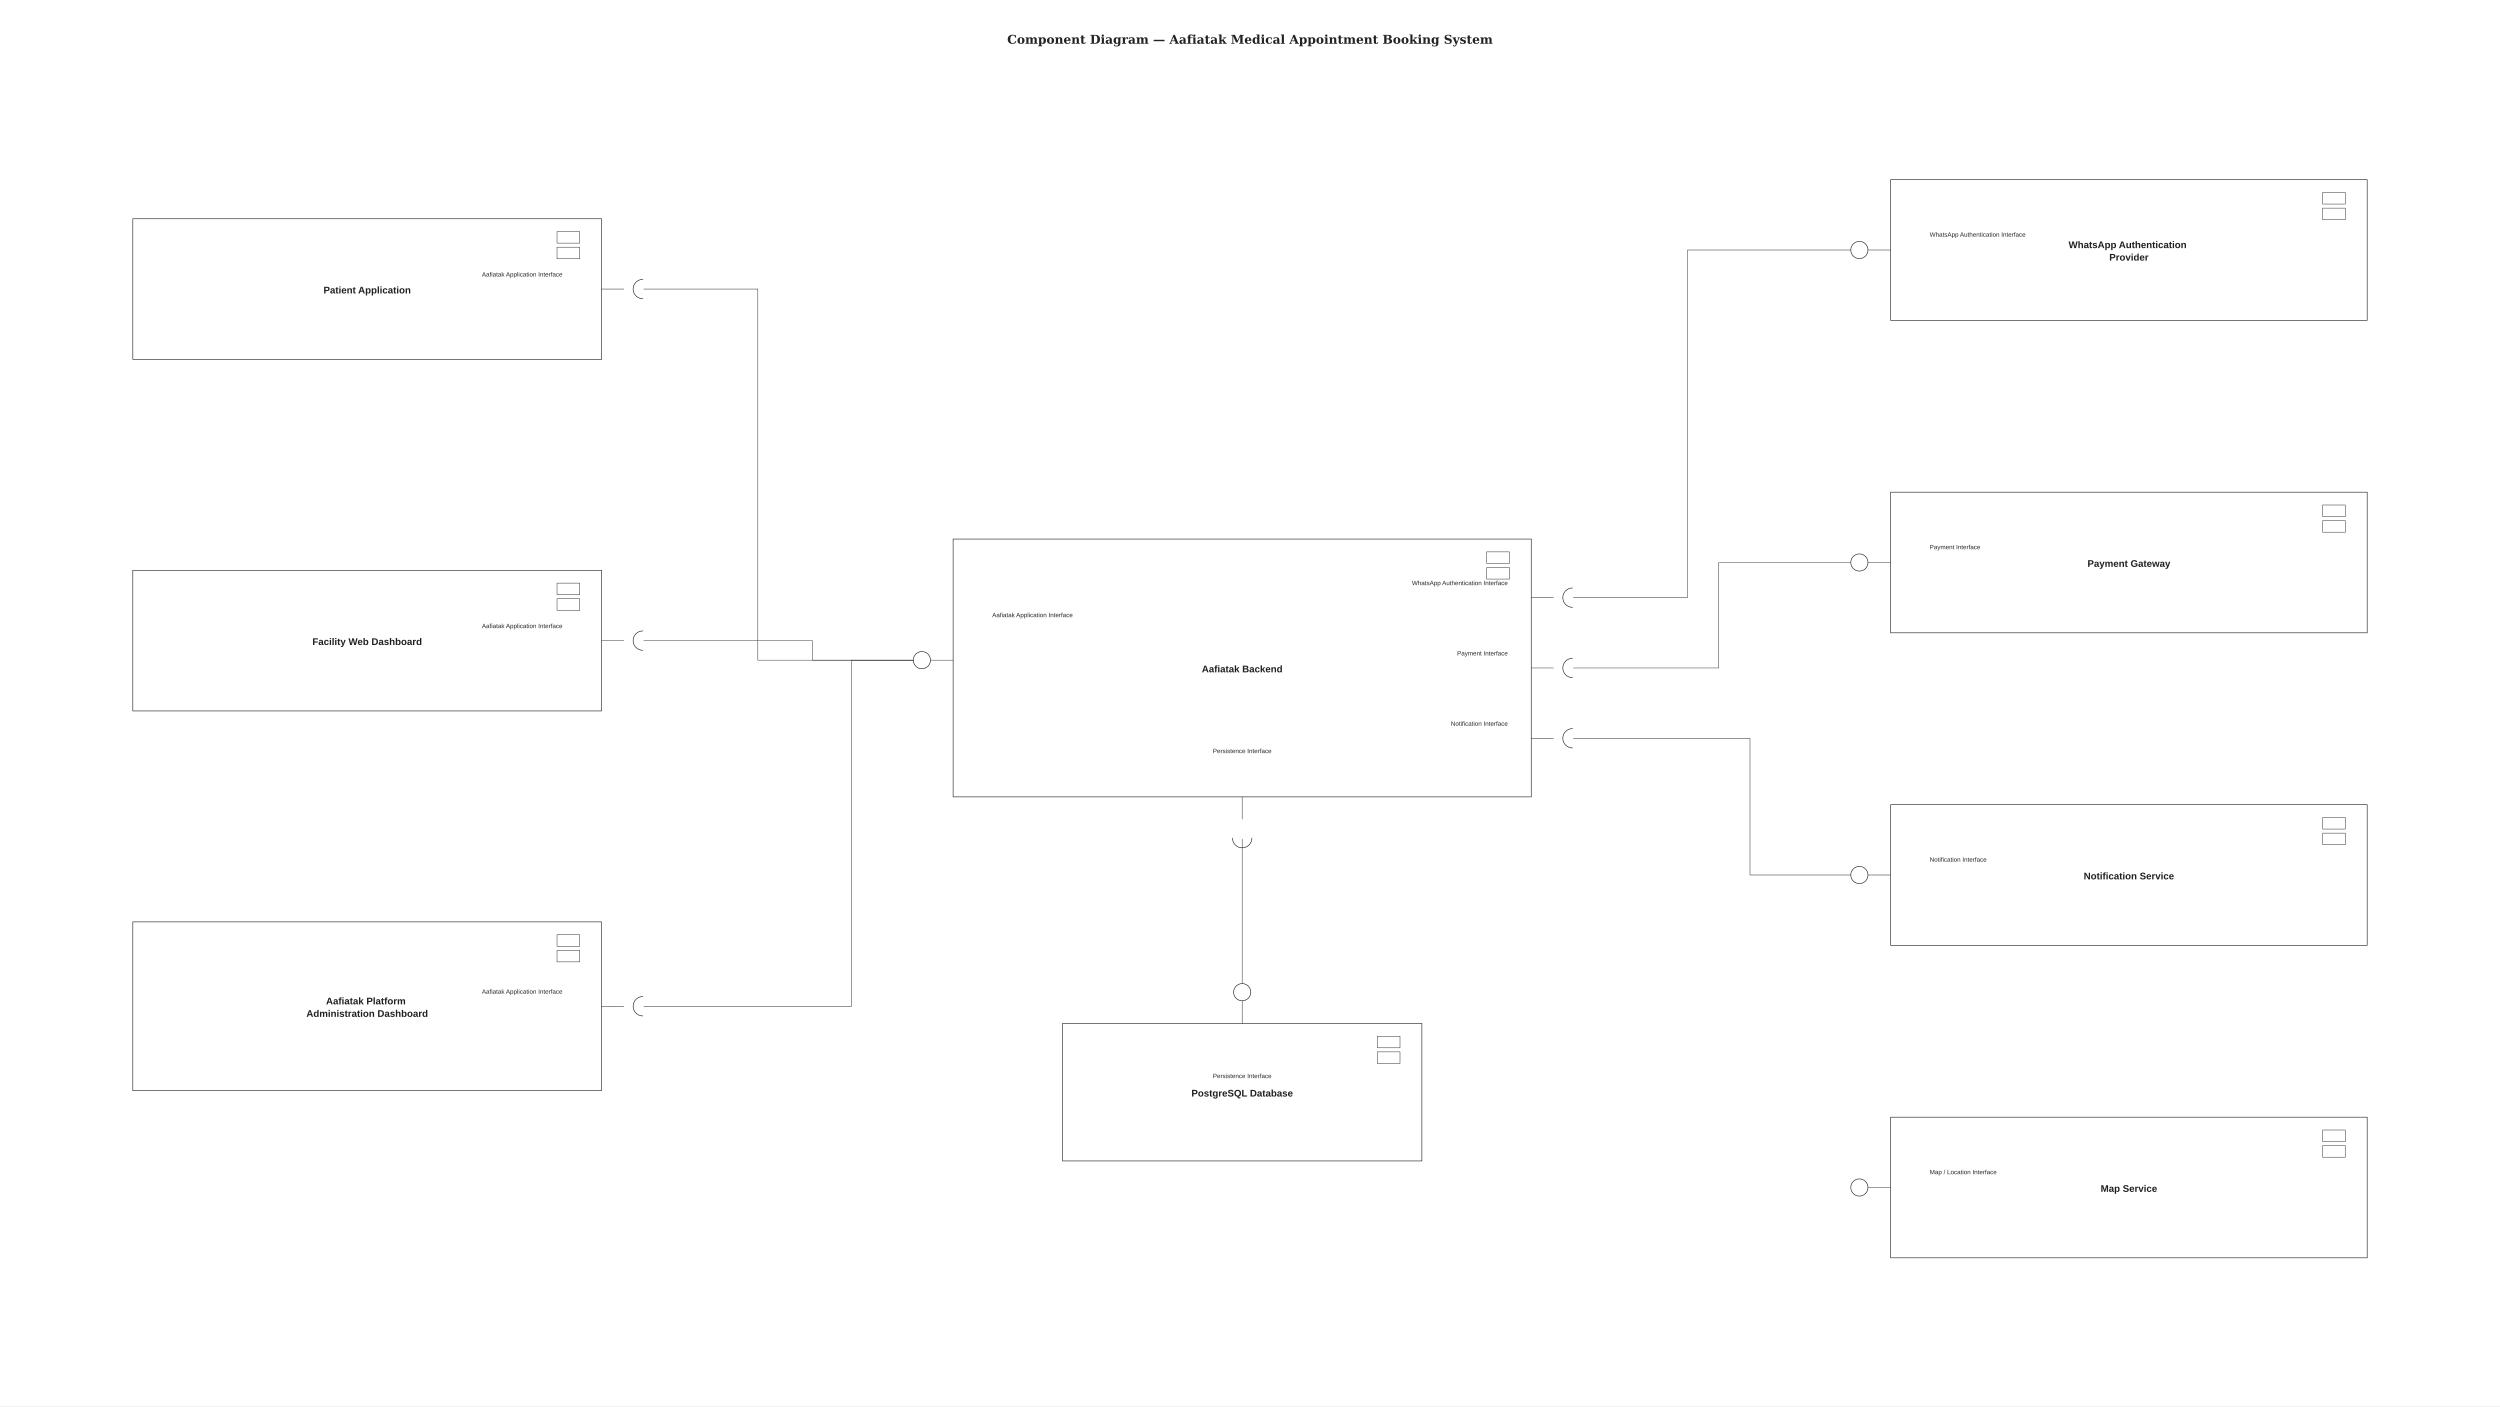
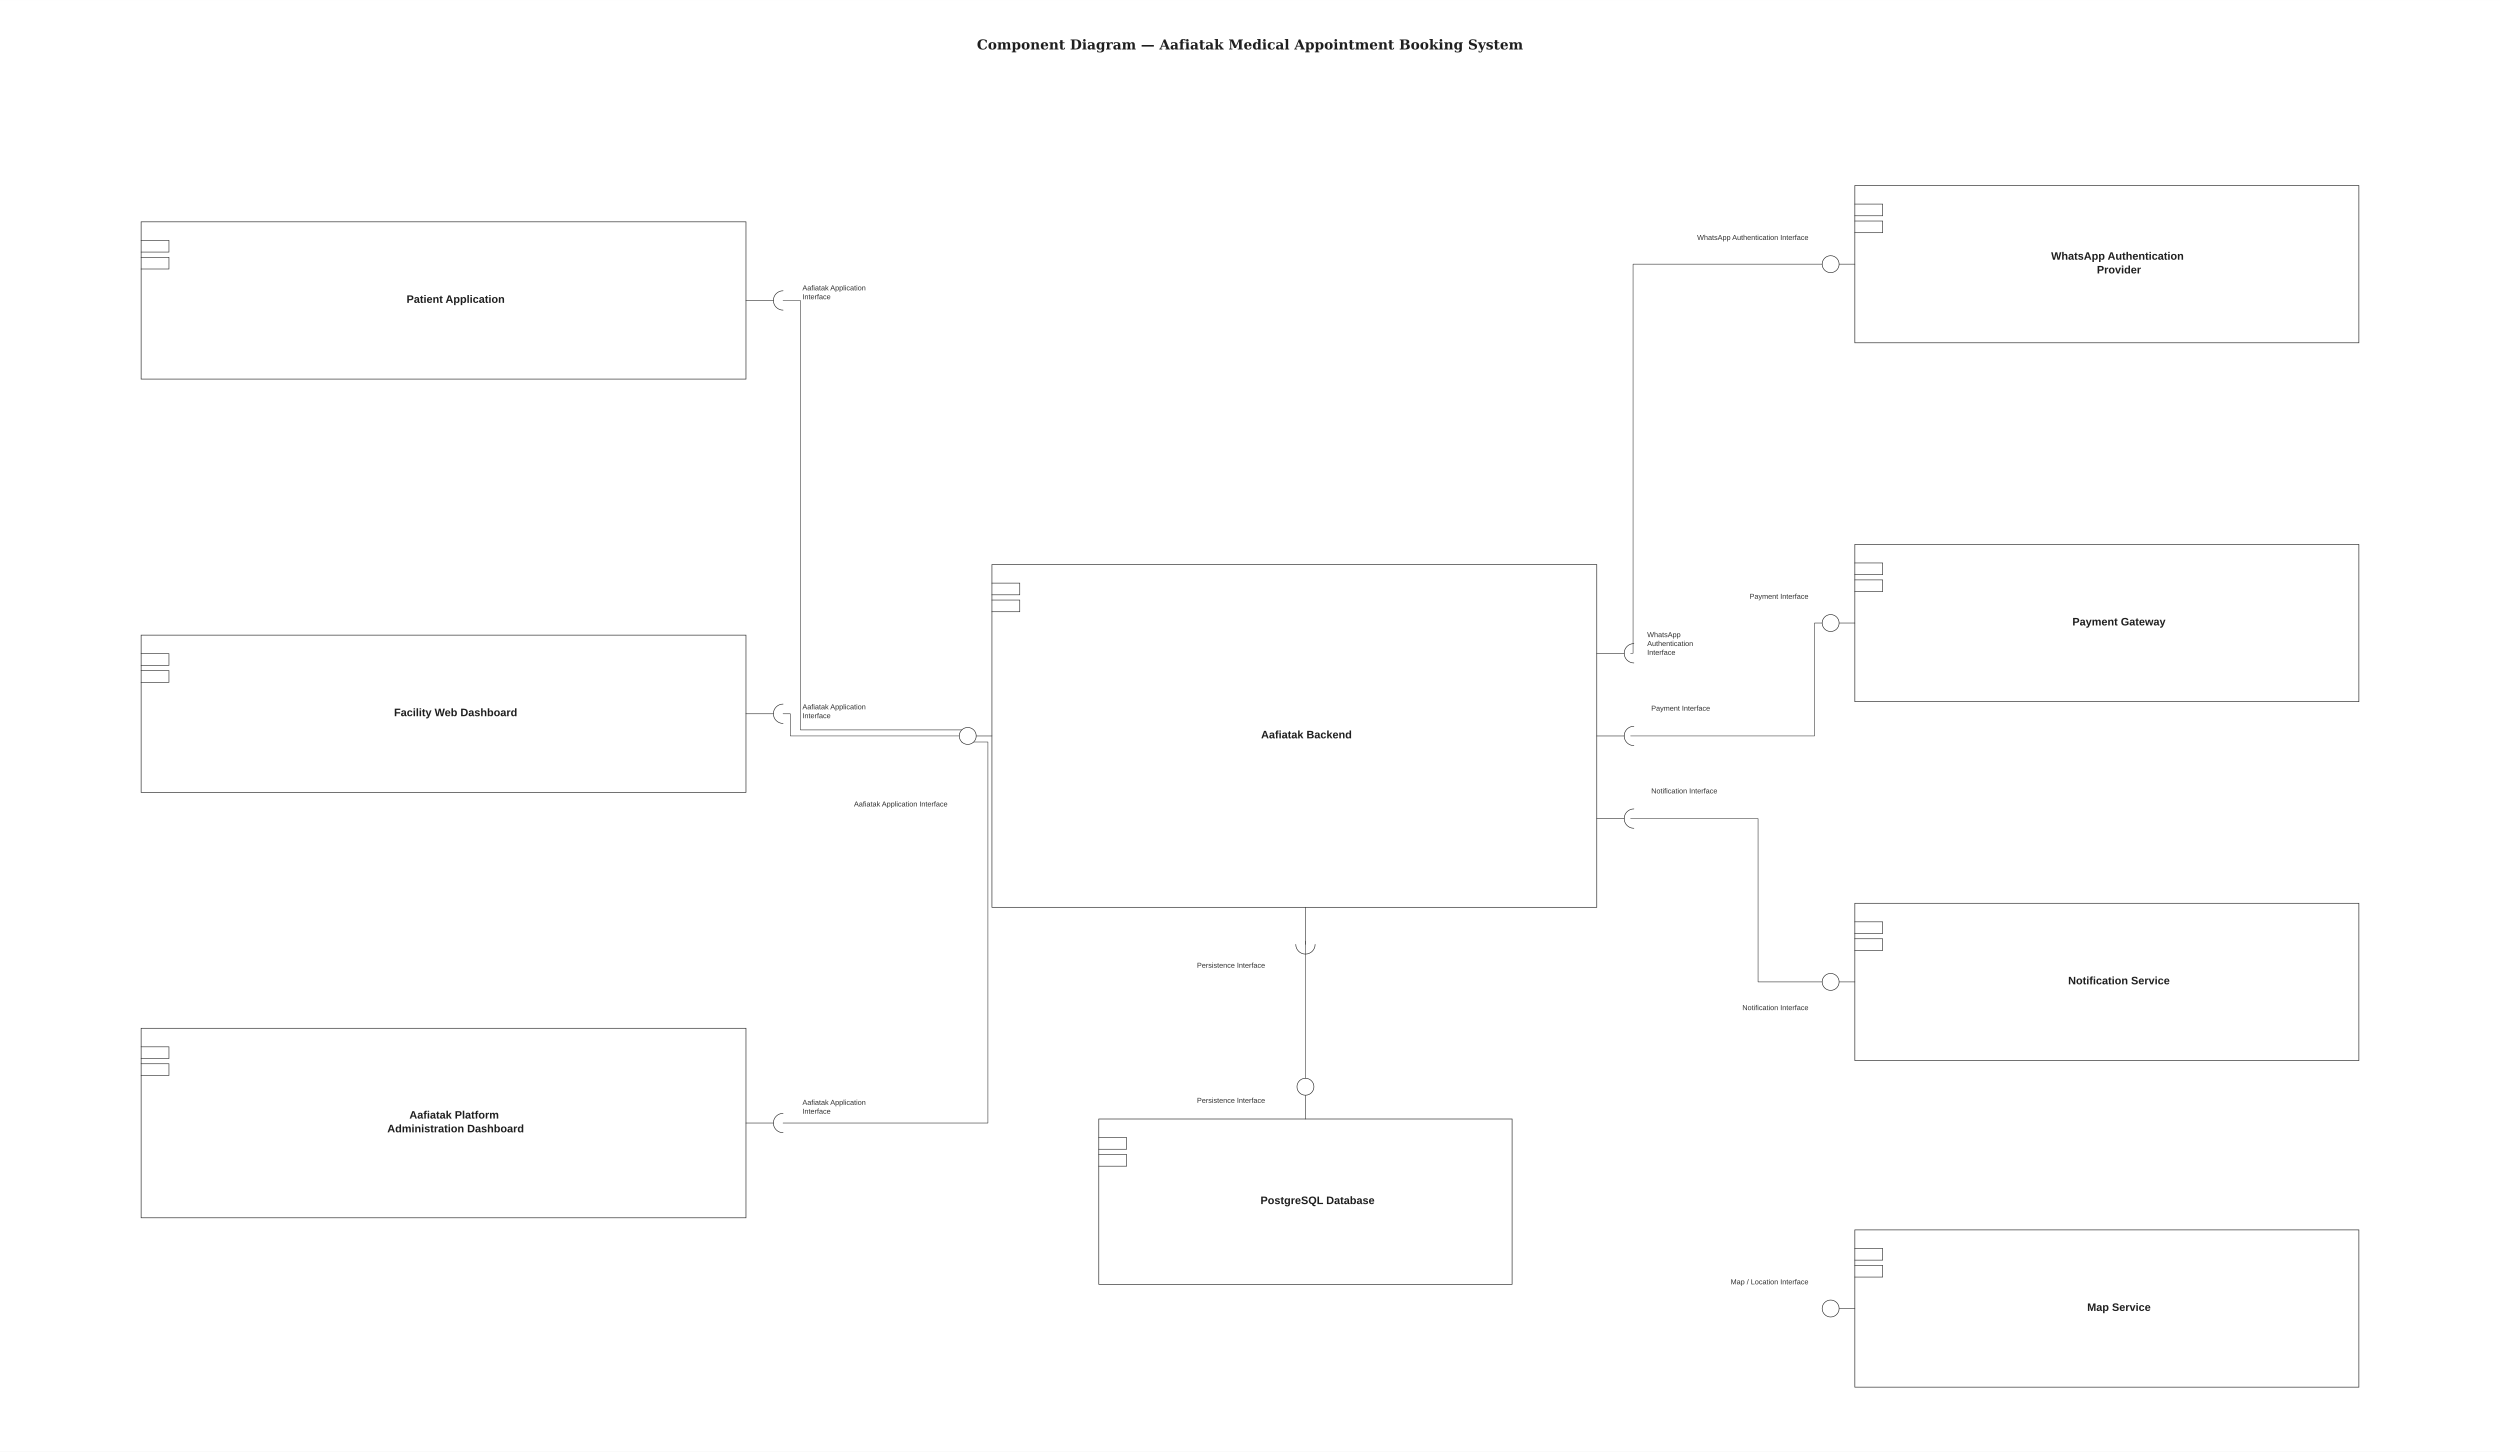
- <svg xmlns="http://www.w3.org/2000/svg" width="8192" height="4608" viewBox="0 0 16000 9000" role="img" aria-labelledby="diagram-title diagram-description" data-kind="component-diagram" data-diagram-id="CMP-01" data-page-bounds="0.00,0.00,16000.00,9000.00">
+ <svg xmlns="http://www.w3.org/2000/svg" width="8192" height="4757" viewBox="0 0 12400 7200" role="img" aria-labelledby="diagram-title diagram-description" data-kind="component-diagram" data-diagram-id="CMP-01" data-page-bounds="0.00,0.00,12400.00,7200.00">
  <defs>
    <style>
      .page { fill:#FFFFFF; }
-       .page-heading { font-family:"DejaVu Serif","Times New Roman",serif; font-size:78px; font-weight:700; fill:#222222; }
-       .component-box { fill:#FFFFFF; stroke:#242424; stroke-width:4; }
-       .component-glyph { fill:#FFFFFF; stroke:#242424; stroke-width:3; }
-       .component-name { font-family:Arial,sans-serif; font-size:62px; font-weight:600; fill:#202020; }
-       .interface-stem { fill:none; stroke:#303030; stroke-width:3.2; stroke-linecap:round; }
-       .provided-interface { fill:#FFFFFF; stroke:#202020; stroke-width:4; }
-       .required-interface { fill:none; stroke:#202020; stroke-width:4; stroke-linecap:round; }
-       .assembly-connector { fill:none; stroke:#353535; stroke-width:3.2; stroke-linecap:round; stroke-linejoin:round; }
-       .interface-label { font-family:Arial,sans-serif; font-size:40px; font-weight:500; fill:#282828; }
+       .page-heading { font-family:"DejaVu Serif","Times New Roman",serif; font-size:68.0px; font-weight:700; fill:#1F1F1F; }
+       .component-box { fill:#FFFFFF; stroke:#262626; stroke-width:3.2; }
+       .component-module-tab { fill:none; stroke:#262626; stroke-width:3.0; stroke-linecap:square; stroke-linejoin:miter; }
+       .component-name { font-family:Arial,Helvetica,sans-serif; font-size:54.0px; font-weight:700; fill:#1F1F1F; }
+       .interface-stem { fill:none; stroke:#303030; stroke-width:3.0; stroke-linecap:round; }
+       .provided-interface { fill:#FFFFFF; stroke:#202020; stroke-width:3.0; }
+       .required-interface { fill:none; stroke:#202020; stroke-width:3.0; stroke-linecap:round; }
+       .assembly-connector { fill:none; stroke:#353535; stroke-width:2.8; stroke-linecap:round; stroke-linejoin:round; }
+       .interface-label { font-family:Arial,Helvetica,sans-serif; font-size:36.0px; font-weight:500; fill:#303030; }
    </style>
  </defs>
-   <rect x="0" y="0" width="16000" height="9000" class="page" />
-   <text x="8000.00" y="280.00" class="page-heading" text-anchor="middle">
-     <tspan x="8000.00">Component Diagram — Aafiatak Medical Appointment Booking System</tspan>
+   <rect x="0" y="0" width="12400" height="7200" class="page" />
+   <text x="6200.00" y="245.00" class="page-heading" text-anchor="middle">
+     <tspan x="6200.00">Component Diagram — Aafiatak Medical Appointment Booking System</tspan>
  </text>
  <g aria-label="Assembly connectors">
-     <g id="relation.cmp01.assembly.patient-application" data-kind="assembly-connector" data-semantic-id="relation.cmp01.assembly.patient-application" data-required-interface="component.cmp01.ri.patient-application-interface" data-provided-interface="component.cmp01.pi.aafiatak-application-interface" data-points="4120.00,1850.00 4850.00,1850.00 4850.00,4225.00 5845.00,4225.00" aria-label="Assembly connector">
-       <polyline points="4120.00,1850.00 4850.00,1850.00 4850.00,4225.00 5845.00,4225.00" class="assembly-connector" />
-     </g>
-     <g id="relation.cmp01.assembly.facility-web-dashboard" data-kind="assembly-connector" data-semantic-id="relation.cmp01.assembly.facility-web-dashboard" data-required-interface="component.cmp01.ri.facility-web-dashboard-interface" data-provided-interface="component.cmp01.pi.aafiatak-application-interface" data-points="4120.00,4100.00 5200.00,4100.00 5200.00,4225.00 5845.00,4225.00" aria-label="Assembly connector">
-       <polyline points="4120.00,4100.00 5200.00,4100.00 5200.00,4225.00 5845.00,4225.00" class="assembly-connector" />
-     </g>
-     <g id="relation.cmp01.assembly.platform-administration-dashboard" data-kind="assembly-connector" data-semantic-id="relation.cmp01.assembly.platform-administration-dashboard" data-required-interface="component.cmp01.ri.platform-administration-dashboard-interface" data-provided-interface="component.cmp01.pi.aafiatak-application-interface" data-points="4120.00,6440.00 5450.00,6440.00 5450.00,4225.00 5845.00,4225.00" aria-label="Assembly connector">
-       <polyline points="4120.00,6440.00 5450.00,6440.00 5450.00,4225.00 5845.00,4225.00" class="assembly-connector" />
-     </g>
-     <g id="relation.cmp01.assembly.persistence" data-kind="assembly-connector" data-semantic-id="relation.cmp01.assembly.persistence" data-required-interface="component.cmp01.ri.persistence-interface" data-provided-interface="component.cmp01.pi.persistence-interface" data-points="7950.00,5370.00 7950.00,6295.00" aria-label="Assembly connector">
-       <polyline points="7950.00,5370.00 7950.00,6295.00" class="assembly-connector" />
-     </g>
-     <g id="relation.cmp01.assembly.whatsapp-authentication" data-kind="assembly-connector" data-semantic-id="relation.cmp01.assembly.whatsapp-authentication" data-required-interface="component.cmp01.ri.whatsapp-authentication-interface" data-provided-interface="component.cmp01.pi.whatsapp-authentication-interface" data-points="10070.00,3825.00 10800.00,3825.00 10800.00,1600.00 11845.00,1600.00" aria-label="Assembly connector">
-       <polyline points="10070.00,3825.00 10800.00,3825.00 10800.00,1600.00 11845.00,1600.00" class="assembly-connector" />
-     </g>
-     <g id="relation.cmp01.assembly.payment" data-kind="assembly-connector" data-semantic-id="relation.cmp01.assembly.payment" data-required-interface="component.cmp01.ri.payment-interface" data-provided-interface="component.cmp01.pi.payment-interface" data-points="10070.00,4275.00 11000.00,4275.00 11000.00,3600.00 11845.00,3600.00" aria-label="Assembly connector">
-       <polyline points="10070.00,4275.00 11000.00,4275.00 11000.00,3600.00 11845.00,3600.00" class="assembly-connector" />
-     </g>
-     <g id="relation.cmp01.assembly.notification" data-kind="assembly-connector" data-semantic-id="relation.cmp01.assembly.notification" data-required-interface="component.cmp01.ri.notification-interface" data-provided-interface="component.cmp01.pi.notification-interface" data-points="10070.00,4725.00 11200.00,4725.00 11200.00,5600.00 11845.00,5600.00" aria-label="Assembly connector">
-       <polyline points="10070.00,4725.00 11200.00,4725.00 11200.00,5600.00 11845.00,5600.00" class="assembly-connector" />
+     <g id="relation.cmp01.assembly.patient-application" data-kind="assembly-connector" data-semantic-id="relation.cmp01.assembly.patient-application" data-required-interface="component.cmp01.ri.patient-application-interface" data-provided-interface="component.cmp01.pi.aafiatak-application-interface" data-points="3884.00,1490.00 3970.00,1490.00 3970.00,3620.00 4770.00,3620.00" aria-label="Assembly connector">
+       <polyline points="3884.00,1490.00 3970.00,1490.00 3970.00,3620.00 4770.00,3620.00" class="assembly-connector" />
+     </g>
+     <g id="relation.cmp01.assembly.facility-web-dashboard" data-kind="assembly-connector" data-semantic-id="relation.cmp01.assembly.facility-web-dashboard" data-required-interface="component.cmp01.ri.facility-web-dashboard-interface" data-provided-interface="component.cmp01.pi.aafiatak-application-interface" data-points="3884.00,3540.00 3920.00,3540.00 3920.00,3650.00 4758.00,3650.00" aria-label="Assembly connector">
+       <polyline points="3884.00,3540.00 3920.00,3540.00 3920.00,3650.00 4758.00,3650.00" class="assembly-connector" />
+     </g>
+     <g id="relation.cmp01.assembly.platform-administration-dashboard" data-kind="assembly-connector" data-semantic-id="relation.cmp01.assembly.platform-administration-dashboard" data-required-interface="component.cmp01.ri.platform-administration-dashboard-interface" data-provided-interface="component.cmp01.pi.aafiatak-application-interface" data-points="3884.00,5570.00 4900.00,5570.00 4900.00,3680.00 4770.00,3680.00" aria-label="Assembly connector">
+       <polyline points="3884.00,5570.00 4900.00,5570.00 4900.00,3680.00 4770.00,3680.00" class="assembly-connector" />
+     </g>
+     <g id="relation.cmp01.assembly.persistence" data-kind="assembly-connector" data-semantic-id="relation.cmp01.assembly.persistence" data-required-interface="component.cmp01.ri.persistence-interface" data-provided-interface="component.cmp01.pi.persistence-interface" data-points="6475.00,4668.00 6475.00,5348.00" aria-label="Assembly connector">
+       <polyline points="6475.00,4668.00 6475.00,5348.00" class="assembly-connector" />
+     </g>
+     <g id="relation.cmp01.assembly.whatsapp-authentication" data-kind="assembly-connector" data-semantic-id="relation.cmp01.assembly.whatsapp-authentication" data-required-interface="component.cmp01.ri.whatsapp-authentication-interface" data-provided-interface="component.cmp01.pi.whatsapp-authentication-interface" data-points="8088.00,3240.00 8100.00,3240.00 8100.00,1310.00 9038.00,1310.00" aria-label="Assembly connector">
+       <polyline points="8088.00,3240.00 8100.00,3240.00 8100.00,1310.00 9038.00,1310.00" class="assembly-connector" />
+     </g>
+     <g id="relation.cmp01.assembly.payment" data-kind="assembly-connector" data-semantic-id="relation.cmp01.assembly.payment" data-required-interface="component.cmp01.ri.payment-interface" data-provided-interface="component.cmp01.pi.payment-interface" data-points="8088.00,3650.00 9000.00,3650.00 9000.00,3090.00 9038.00,3090.00" aria-label="Assembly connector">
+       <polyline points="8088.00,3650.00 9000.00,3650.00 9000.00,3090.00 9038.00,3090.00" class="assembly-connector" />
+     </g>
+     <g id="relation.cmp01.assembly.notification" data-kind="assembly-connector" data-semantic-id="relation.cmp01.assembly.notification" data-required-interface="component.cmp01.ri.notification-interface" data-provided-interface="component.cmp01.pi.notification-interface" data-points="8088.00,4060.00 8720.00,4060.00 8720.00,4870.00 9038.00,4870.00" aria-label="Assembly connector">
+       <polyline points="8088.00,4060.00 8720.00,4060.00 8720.00,4870.00 9038.00,4870.00" class="assembly-connector" />
    </g>
  </g>
  <g aria-label="UML components">
-     <g id="component.cmp01.patient-application" data-kind="component" data-semantic-id="component.cmp01.patient-application" data-component-name="Patient Application" data-bounds="850.00,1400.00,3000.00,900.00" aria-label="Patient Application">
-       <rect x="850.00" y="1400.00" width="3000.00" height="900.00" class="component-box" />
-       <rect x="3565.00" y="1482.00" width="145" height="74" class="component-glyph" />
-       <rect x="3565.00" y="1582.00" width="145" height="74" class="component-glyph" />
-       <text x="2350.00" y="1878.00" class="component-name" text-anchor="middle">
-         <tspan x="2350.00">Patient Application</tspan>
-       </text>
-     </g>
-     <g id="component.cmp01.facility-web-dashboard" data-kind="component" data-semantic-id="component.cmp01.facility-web-dashboard" data-component-name="Facility Web Dashboard" data-bounds="850.00,3650.00,3000.00,900.00" aria-label="Facility Web Dashboard">
-       <rect x="850.00" y="3650.00" width="3000.00" height="900.00" class="component-box" />
-       <rect x="3565.00" y="3732.00" width="145" height="74" class="component-glyph" />
-       <rect x="3565.00" y="3832.00" width="145" height="74" class="component-glyph" />
-       <text x="2350.00" y="4128.00" class="component-name" text-anchor="middle">
-         <tspan x="2350.00">Facility Web Dashboard</tspan>
-       </text>
-     </g>
-     <g id="component.cmp01.platform-administration-dashboard" data-kind="component" data-semantic-id="component.cmp01.platform-administration-dashboard" data-component-name="Aafiatak Platform Administration Dashboard" data-bounds="850.00,5900.00,3000.00,1080.00" aria-label="Aafiatak Platform Administration Dashboard">
-       <rect x="850.00" y="5900.00" width="3000.00" height="1080.00" class="component-box" />
-       <rect x="3565.00" y="5982.00" width="145" height="74" class="component-glyph" />
-       <rect x="3565.00" y="6082.00" width="145" height="74" class="component-glyph" />
-       <text x="2350.00" y="6428.00" class="component-name" text-anchor="middle">
-         <tspan x="2350.00">Aafiatak Platform</tspan>
-         <tspan x="2350.00" dy="80.00">Administration Dashboard</tspan>
-       </text>
-     </g>
-     <g id="component.cmp01.aafiatak-backend" data-kind="component" data-semantic-id="component.cmp01.aafiatak-backend" data-component-name="Aafiatak Backend" data-bounds="6100.00,3450.00,3700.00,1650.00" aria-label="Aafiatak Backend">
-       <rect x="6100.00" y="3450.00" width="3700.00" height="1650.00" class="component-box" />
-       <rect x="9515.00" y="3532.00" width="145" height="74" class="component-glyph" />
-       <rect x="9515.00" y="3632.00" width="145" height="74" class="component-glyph" />
-       <text x="7950.00" y="4303.00" class="component-name" text-anchor="middle">
-         <tspan x="7950.00">Aafiatak Backend</tspan>
-       </text>
-     </g>
-     <g id="component.cmp01.postgresql-database" data-kind="component" data-semantic-id="component.cmp01.postgresql-database" data-component-name="PostgreSQL Database" data-bounds="6800.00,6550.00,2300.00,880.00" aria-label="PostgreSQL Database">
-       <rect x="6800.00" y="6550.00" width="2300.00" height="880.00" class="component-box" />
-       <rect x="8815.00" y="6632.00" width="145" height="74" class="component-glyph" />
-       <rect x="8815.00" y="6732.00" width="145" height="74" class="component-glyph" />
-       <text x="7950.00" y="7018.00" class="component-name" text-anchor="middle">
-         <tspan x="7950.00">PostgreSQL Database</tspan>
-       </text>
-     </g>
-     <g id="component.cmp01.whatsapp-authentication-provider" data-kind="component" data-semantic-id="component.cmp01.whatsapp-authentication-provider" data-component-name="WhatsApp Authentication Provider" data-bounds="12100.00,1150.00,3050.00,900.00" aria-label="WhatsApp Authentication Provider">
-       <rect x="12100.00" y="1150.00" width="3050.00" height="900.00" class="component-box" />
-       <rect x="14865.00" y="1232.00" width="145" height="74" class="component-glyph" />
-       <rect x="14865.00" y="1332.00" width="145" height="74" class="component-glyph" />
-       <text x="13625.00" y="1588.00" class="component-name" text-anchor="middle">
-         <tspan x="13625.00">WhatsApp Authentication</tspan>
-         <tspan x="13625.00" dy="80.00">Provider</tspan>
-       </text>
-     </g>
-     <g id="component.cmp01.payment-gateway" data-kind="component" data-semantic-id="component.cmp01.payment-gateway" data-component-name="Payment Gateway" data-bounds="12100.00,3150.00,3050.00,900.00" aria-label="Payment Gateway">
-       <rect x="12100.00" y="3150.00" width="3050.00" height="900.00" class="component-box" />
-       <rect x="14865.00" y="3232.00" width="145" height="74" class="component-glyph" />
-       <rect x="14865.00" y="3332.00" width="145" height="74" class="component-glyph" />
-       <text x="13625.00" y="3628.00" class="component-name" text-anchor="middle">
-         <tspan x="13625.00">Payment Gateway</tspan>
-       </text>
-     </g>
-     <g id="component.cmp01.notification-service" data-kind="component" data-semantic-id="component.cmp01.notification-service" data-component-name="Notification Service" data-bounds="12100.00,5150.00,3050.00,900.00" aria-label="Notification Service">
-       <rect x="12100.00" y="5150.00" width="3050.00" height="900.00" class="component-box" />
-       <rect x="14865.00" y="5232.00" width="145" height="74" class="component-glyph" />
-       <rect x="14865.00" y="5332.00" width="145" height="74" class="component-glyph" />
-       <text x="13625.00" y="5628.00" class="component-name" text-anchor="middle">
-         <tspan x="13625.00">Notification Service</tspan>
-       </text>
-     </g>
-     <g id="component.cmp01.map-service" data-kind="component" data-semantic-id="component.cmp01.map-service" data-component-name="Map Service" data-bounds="12100.00,7150.00,3050.00,900.00" aria-label="Map Service">
-       <rect x="12100.00" y="7150.00" width="3050.00" height="900.00" class="component-box" />
-       <rect x="14865.00" y="7232.00" width="145" height="74" class="component-glyph" />
-       <rect x="14865.00" y="7332.00" width="145" height="74" class="component-glyph" />
-       <text x="13625.00" y="7628.00" class="component-name" text-anchor="middle">
-         <tspan x="13625.00">Map Service</tspan>
+     <g id="component.cmp01.patient-application" data-kind="component" data-semantic-id="component.cmp01.patient-application" data-component-name="Patient Application" data-component-symbol="uml-module" data-bounds="700.00,1100.00,3000.00,780.00" data-module-glyph-bounds="698.00,1192.00,142.00,142.00" data-name-bounds="950.00,1448.00,2620.00,68.00" aria-label="Patient Application">
+       <rect x="700.00" y="1100.00" width="3000.00" height="780.00" class="component-box" />
+       <path d="M 700.00 1192.00 H 838.00 V 1250.00 H 700.00" class="component-module-tab" />
+       <path d="M 700.00 1276.00 H 838.00 V 1334.00 H 700.00" class="component-module-tab" />
+       <text x="2260.00" y="1502.00" class="component-name" text-anchor="middle">
+         <tspan x="2260.00">Patient Application</tspan>
+       </text>
+     </g>
+     <g id="component.cmp01.facility-web-dashboard" data-kind="component" data-semantic-id="component.cmp01.facility-web-dashboard" data-component-name="Facility Web Dashboard" data-component-symbol="uml-module" data-bounds="700.00,3150.00,3000.00,780.00" data-module-glyph-bounds="698.00,3242.00,142.00,142.00" data-name-bounds="950.00,3498.00,2620.00,68.00" aria-label="Facility Web Dashboard">
+       <rect x="700.00" y="3150.00" width="3000.00" height="780.00" class="component-box" />
+       <path d="M 700.00 3242.00 H 838.00 V 3300.00 H 700.00" class="component-module-tab" />
+       <path d="M 700.00 3326.00 H 838.00 V 3384.00 H 700.00" class="component-module-tab" />
+       <text x="2260.00" y="3552.00" class="component-name" text-anchor="middle">
+         <tspan x="2260.00">Facility Web Dashboard</tspan>
+       </text>
+     </g>
+     <g id="component.cmp01.platform-administration-dashboard" data-kind="component" data-semantic-id="component.cmp01.platform-administration-dashboard" data-component-name="Aafiatak Platform Administration Dashboard" data-component-symbol="uml-module" data-bounds="700.00,5100.00,3000.00,940.00" data-module-glyph-bounds="698.00,5192.00,142.00,142.00" data-name-bounds="950.00,5494.00,2620.00,136.00" aria-label="Aafiatak Platform Administration Dashboard">
+       <rect x="700.00" y="5100.00" width="3000.00" height="940.00" class="component-box" />
+       <path d="M 700.00 5192.00 H 838.00 V 5250.00 H 700.00" class="component-module-tab" />
+       <path d="M 700.00 5276.00 H 838.00 V 5334.00 H 700.00" class="component-module-tab" />
+       <text x="2260.00" y="5548.00" class="component-name" text-anchor="middle">
+         <tspan x="2260.00">Aafiatak Platform</tspan>
+         <tspan x="2260.00" dy="68.00">Administration Dashboard</tspan>
+       </text>
+     </g>
+     <g id="component.cmp01.aafiatak-backend" data-kind="component" data-semantic-id="component.cmp01.aafiatak-backend" data-component-name="Aafiatak Backend" data-component-symbol="uml-module" data-bounds="4920.00,2800.00,3000.00,1700.00" data-module-glyph-bounds="4918.00,2892.00,142.00,142.00" data-name-bounds="5170.00,3608.00,2620.00,68.00" aria-label="Aafiatak Backend">
+       <rect x="4920.00" y="2800.00" width="3000.00" height="1700.00" class="component-box" />
+       <path d="M 4920.00 2892.00 H 5058.00 V 2950.00 H 4920.00" class="component-module-tab" />
+       <path d="M 4920.00 2976.00 H 5058.00 V 3034.00 H 4920.00" class="component-module-tab" />
+       <text x="6480.00" y="3662.00" class="component-name" text-anchor="middle">
+         <tspan x="6480.00">Aafiatak Backend</tspan>
+       </text>
+     </g>
+     <g id="component.cmp01.postgresql-database" data-kind="component" data-semantic-id="component.cmp01.postgresql-database" data-component-name="PostgreSQL Database" data-component-symbol="uml-module" data-bounds="5450.00,5550.00,2050.00,820.00" data-module-glyph-bounds="5448.00,5642.00,142.00,142.00" data-name-bounds="5700.00,5918.00,1670.00,68.00" aria-label="PostgreSQL Database">
+       <rect x="5450.00" y="5550.00" width="2050.00" height="820.00" class="component-box" />
+       <path d="M 5450.00 5642.00 H 5588.00 V 5700.00 H 5450.00" class="component-module-tab" />
+       <path d="M 5450.00 5726.00 H 5588.00 V 5784.00 H 5450.00" class="component-module-tab" />
+       <text x="6535.00" y="5972.00" class="component-name" text-anchor="middle">
+         <tspan x="6535.00">PostgreSQL Database</tspan>
+       </text>
+     </g>
+     <g id="component.cmp01.whatsapp-authentication-provider" data-kind="component" data-semantic-id="component.cmp01.whatsapp-authentication-provider" data-component-name="WhatsApp Authentication Provider" data-component-symbol="uml-module" data-bounds="9200.00,920.00,2500.00,780.00" data-module-glyph-bounds="9198.00,1012.00,142.00,142.00" data-name-bounds="9450.00,1234.00,2120.00,136.00" aria-label="WhatsApp Authentication Provider">
+       <rect x="9200.00" y="920.00" width="2500.00" height="780.00" class="component-box" />
+       <path d="M 9200.00 1012.00 H 9338.00 V 1070.00 H 9200.00" class="component-module-tab" />
+       <path d="M 9200.00 1096.00 H 9338.00 V 1154.00 H 9200.00" class="component-module-tab" />
+       <text x="10510.00" y="1288.00" class="component-name" text-anchor="middle">
+         <tspan x="10510.00">WhatsApp Authentication</tspan>
+         <tspan x="10510.00" dy="68.00">Provider</tspan>
+       </text>
+     </g>
+     <g id="component.cmp01.payment-gateway" data-kind="component" data-semantic-id="component.cmp01.payment-gateway" data-component-name="Payment Gateway" data-component-symbol="uml-module" data-bounds="9200.00,2700.00,2500.00,780.00" data-module-glyph-bounds="9198.00,2792.00,142.00,142.00" data-name-bounds="9450.00,3048.00,2120.00,68.00" aria-label="Payment Gateway">
+       <rect x="9200.00" y="2700.00" width="2500.00" height="780.00" class="component-box" />
+       <path d="M 9200.00 2792.00 H 9338.00 V 2850.00 H 9200.00" class="component-module-tab" />
+       <path d="M 9200.00 2876.00 H 9338.00 V 2934.00 H 9200.00" class="component-module-tab" />
+       <text x="10510.00" y="3102.00" class="component-name" text-anchor="middle">
+         <tspan x="10510.00">Payment Gateway</tspan>
+       </text>
+     </g>
+     <g id="component.cmp01.notification-service" data-kind="component" data-semantic-id="component.cmp01.notification-service" data-component-name="Notification Service" data-component-symbol="uml-module" data-bounds="9200.00,4480.00,2500.00,780.00" data-module-glyph-bounds="9198.00,4572.00,142.00,142.00" data-name-bounds="9450.00,4828.00,2120.00,68.00" aria-label="Notification Service">
+       <rect x="9200.00" y="4480.00" width="2500.00" height="780.00" class="component-box" />
+       <path d="M 9200.00 4572.00 H 9338.00 V 4630.00 H 9200.00" class="component-module-tab" />
+       <path d="M 9200.00 4656.00 H 9338.00 V 4714.00 H 9200.00" class="component-module-tab" />
+       <text x="10510.00" y="4882.00" class="component-name" text-anchor="middle">
+         <tspan x="10510.00">Notification Service</tspan>
+       </text>
+     </g>
+     <g id="component.cmp01.map-service" data-kind="component" data-semantic-id="component.cmp01.map-service" data-component-name="Map Service" data-component-symbol="uml-module" data-bounds="9200.00,6100.00,2500.00,780.00" data-module-glyph-bounds="9198.00,6192.00,142.00,142.00" data-name-bounds="9450.00,6448.00,2120.00,68.00" aria-label="Map Service">
+       <rect x="9200.00" y="6100.00" width="2500.00" height="780.00" class="component-box" />
+       <path d="M 9200.00 6192.00 H 9338.00 V 6250.00 H 9200.00" class="component-module-tab" />
+       <path d="M 9200.00 6276.00 H 9338.00 V 6334.00 H 9200.00" class="component-module-tab" />
+       <text x="10510.00" y="6502.00" class="component-name" text-anchor="middle">
+         <tspan x="10510.00">Map Service</tspan>
      </text>
    </g>
  </g>
  <g aria-label="Provided and required interfaces">
-     <g id="component.cmp01.pi.aafiatak-application-interface" data-kind="provided-interface" data-semantic-id="component.cmp01.pi.aafiatak-application-interface" data-interface-name="Aafiatak Application Interface" data-owner-component="component.cmp01.aafiatak-backend" data-glyph="lollipop" data-center="5900.00,4225.00" aria-label="Provided interface Aafiatak Application Interface" data-label-bounds="6350.00,3912.00,2500.00,58.00">
-       <line x1="5955.00" y1="4225.00" x2="6100.00" y2="4225.00" class="interface-stem" />
-       <circle cx="5900.00" cy="4225.00" r="55.00" class="provided-interface" />
-       <text x="6350.00" y="3950.00" class="interface-label" text-anchor="start">
-         <tspan x="6350.00">Aafiatak Application Interface</tspan>
-       </text>
-     </g>
-     <g id="component.cmp01.pi.persistence-interface" data-kind="provided-interface" data-semantic-id="component.cmp01.pi.persistence-interface" data-interface-name="Persistence Interface" data-owner-component="component.cmp01.postgresql-database" data-glyph="lollipop" data-center="7950.00,6350.00" aria-label="Provided interface Persistence Interface" data-label-bounds="7025.00,6862.00,1850.00,58.00">
-       <line x1="7950.00" y1="6405.00" x2="7950.00" y2="6550.00" class="interface-stem" />
-       <circle cx="7950.00" cy="6350.00" r="55.00" class="provided-interface" />
-       <text x="7950.00" y="6900.00" class="interface-label" text-anchor="middle">
-         <tspan x="7950.00">Persistence Interface</tspan>
-       </text>
-     </g>
-     <g id="component.cmp01.pi.whatsapp-authentication-interface" data-kind="provided-interface" data-semantic-id="component.cmp01.pi.whatsapp-authentication-interface" data-interface-name="WhatsApp Authentication Interface" data-owner-component="component.cmp01.whatsapp-authentication-provider" data-glyph="lollipop" data-center="11900.00,1600.00" aria-label="Provided interface WhatsApp Authentication Interface" data-label-bounds="12350.00,1477.00,2550.00,58.00">
-       <line x1="11955.00" y1="1600.00" x2="12100.00" y2="1600.00" class="interface-stem" />
-       <circle cx="11900.00" cy="1600.00" r="55.00" class="provided-interface" />
-       <text x="12350.00" y="1515.00" class="interface-label" text-anchor="start">
-         <tspan x="12350.00">WhatsApp Authentication Interface</tspan>
-       </text>
-     </g>
-     <g id="component.cmp01.pi.payment-interface" data-kind="provided-interface" data-semantic-id="component.cmp01.pi.payment-interface" data-interface-name="Payment Interface" data-owner-component="component.cmp01.payment-gateway" data-glyph="lollipop" data-center="11900.00,3600.00" aria-label="Provided interface Payment Interface" data-label-bounds="12350.00,3477.00,1800.00,58.00">
-       <line x1="11955.00" y1="3600.00" x2="12100.00" y2="3600.00" class="interface-stem" />
-       <circle cx="11900.00" cy="3600.00" r="55.00" class="provided-interface" />
-       <text x="12350.00" y="3515.00" class="interface-label" text-anchor="start">
-         <tspan x="12350.00">Payment Interface</tspan>
-       </text>
-     </g>
-     <g id="component.cmp01.pi.notification-interface" data-kind="provided-interface" data-semantic-id="component.cmp01.pi.notification-interface" data-interface-name="Notification Interface" data-owner-component="component.cmp01.notification-service" data-glyph="lollipop" data-center="11900.00,5600.00" aria-label="Provided interface Notification Interface" data-label-bounds="12350.00,5477.00,2100.00,58.00">
-       <line x1="11955.00" y1="5600.00" x2="12100.00" y2="5600.00" class="interface-stem" />
-       <circle cx="11900.00" cy="5600.00" r="55.00" class="provided-interface" />
-       <text x="12350.00" y="5515.00" class="interface-label" text-anchor="start">
-         <tspan x="12350.00">Notification Interface</tspan>
-       </text>
-     </g>
-     <g id="component.cmp01.pi.map-location-interface" data-kind="provided-interface" data-semantic-id="component.cmp01.pi.map-location-interface" data-interface-name="Map / Location Interface" data-owner-component="component.cmp01.map-service" data-glyph="lollipop" data-center="11900.00,7600.00" aria-label="Provided interface Map / Location Interface" data-label-bounds="12350.00,7477.00,2100.00,58.00">
-       <line x1="11955.00" y1="7600.00" x2="12100.00" y2="7600.00" class="interface-stem" />
-       <circle cx="11900.00" cy="7600.00" r="55.00" class="provided-interface" />
-       <text x="12350.00" y="7515.00" class="interface-label" text-anchor="start">
-         <tspan x="12350.00">Map / Location Interface</tspan>
-       </text>
-     </g>
-     <g id="component.cmp01.ri.patient-application-interface" data-kind="required-interface" data-semantic-id="component.cmp01.ri.patient-application-interface" data-interface-name="Aafiatak Application Interface" data-owner-component="component.cmp01.patient-application" data-matching-provided-interface="component.cmp01.pi.aafiatak-application-interface" data-glyph="socket" data-center="4050.00,1850.00" aria-label="Required interface Aafiatak Application Interface" data-label-bounds="1400.00,1732.00,2200.00,58.00">
-       <line x1="3850.00" y1="1850.00" x2="3992.00" y2="1850.00" class="interface-stem" />
-       <path d="M 4114.00 1788.00 A 62.00 62.00 0 0 0 4114.00 1912.00" class="required-interface" />
-       <text x="3600.00" y="1770.00" class="interface-label" text-anchor="end">
-         <tspan x="3600.00">Aafiatak Application Interface</tspan>
-       </text>
-     </g>
-     <g id="component.cmp01.ri.facility-web-dashboard-interface" data-kind="required-interface" data-semantic-id="component.cmp01.ri.facility-web-dashboard-interface" data-interface-name="Aafiatak Application Interface" data-owner-component="component.cmp01.facility-web-dashboard" data-matching-provided-interface="component.cmp01.pi.aafiatak-application-interface" data-glyph="socket" data-center="4050.00,4100.00" aria-label="Required interface Aafiatak Application Interface" data-label-bounds="1400.00,3982.00,2200.00,58.00">
-       <line x1="3850.00" y1="4100.00" x2="3992.00" y2="4100.00" class="interface-stem" />
-       <path d="M 4114.00 4038.00 A 62.00 62.00 0 0 0 4114.00 4162.00" class="required-interface" />
-       <text x="3600.00" y="4020.00" class="interface-label" text-anchor="end">
-         <tspan x="3600.00">Aafiatak Application Interface</tspan>
-       </text>
-     </g>
-     <g id="component.cmp01.ri.platform-administration-dashboard-interface" data-kind="required-interface" data-semantic-id="component.cmp01.ri.platform-administration-dashboard-interface" data-interface-name="Aafiatak Application Interface" data-owner-component="component.cmp01.platform-administration-dashboard" data-matching-provided-interface="component.cmp01.pi.aafiatak-application-interface" data-glyph="socket" data-center="4050.00,6440.00" aria-label="Required interface Aafiatak Application Interface" data-label-bounds="1400.00,6322.00,2200.00,58.00">
-       <line x1="3850.00" y1="6440.00" x2="3992.00" y2="6440.00" class="interface-stem" />
-       <path d="M 4114.00 6378.00 A 62.00 62.00 0 0 0 4114.00 6502.00" class="required-interface" />
-       <text x="3600.00" y="6360.00" class="interface-label" text-anchor="end">
-         <tspan x="3600.00">Aafiatak Application Interface</tspan>
-       </text>
-     </g>
-     <g id="component.cmp01.ri.persistence-interface" data-kind="required-interface" data-semantic-id="component.cmp01.ri.persistence-interface" data-interface-name="Persistence Interface" data-owner-component="component.cmp01.aafiatak-backend" data-matching-provided-interface="component.cmp01.pi.persistence-interface" data-glyph="socket" data-center="7950.00,5300.00" aria-label="Required interface Persistence Interface" data-label-bounds="7050.00,4782.00,1800.00,58.00">
-       <line x1="7950.00" y1="5100.00" x2="7950.00" y2="5242.00" class="interface-stem" />
-       <path d="M 7888.00 5364.00 A 62.00 62.00 0 0 0 8012.00 5364.00" class="required-interface" />
-       <text x="7950.00" y="4820.00" class="interface-label" text-anchor="middle">
-         <tspan x="7950.00">Persistence Interface</tspan>
-       </text>
-     </g>
-     <g id="component.cmp01.ri.whatsapp-authentication-interface" data-kind="required-interface" data-semantic-id="component.cmp01.ri.whatsapp-authentication-interface" data-interface-name="WhatsApp Authentication Interface" data-owner-component="component.cmp01.aafiatak-backend" data-matching-provided-interface="component.cmp01.pi.whatsapp-authentication-interface" data-glyph="socket" data-center="10000.00,3825.00" aria-label="Required interface WhatsApp Authentication Interface" data-label-bounds="7150.00,3707.00,2500.00,58.00">
-       <line x1="9800.00" y1="3825.00" x2="9942.00" y2="3825.00" class="interface-stem" />
-       <path d="M 10064.00 3763.00 A 62.00 62.00 0 0 0 10064.00 3887.00" class="required-interface" />
-       <text x="9650.00" y="3745.00" class="interface-label" text-anchor="end">
-         <tspan x="9650.00">WhatsApp Authentication Interface</tspan>
-       </text>
-     </g>
-     <g id="component.cmp01.ri.payment-interface" data-kind="required-interface" data-semantic-id="component.cmp01.ri.payment-interface" data-interface-name="Payment Interface" data-owner-component="component.cmp01.aafiatak-backend" data-matching-provided-interface="component.cmp01.pi.payment-interface" data-glyph="socket" data-center="10000.00,4275.00" aria-label="Required interface Payment Interface" data-label-bounds="8050.00,4157.00,1600.00,58.00">
-       <line x1="9800.00" y1="4275.00" x2="9942.00" y2="4275.00" class="interface-stem" />
-       <path d="M 10064.00 4213.00 A 62.00 62.00 0 0 0 10064.00 4337.00" class="required-interface" />
-       <text x="9650.00" y="4195.00" class="interface-label" text-anchor="end">
-         <tspan x="9650.00">Payment Interface</tspan>
-       </text>
-     </g>
-     <g id="component.cmp01.ri.notification-interface" data-kind="required-interface" data-semantic-id="component.cmp01.ri.notification-interface" data-interface-name="Notification Interface" data-owner-component="component.cmp01.aafiatak-backend" data-matching-provided-interface="component.cmp01.pi.notification-interface" data-glyph="socket" data-center="10000.00,4725.00" aria-label="Required interface Notification Interface" data-label-bounds="7700.00,4607.00,1950.00,58.00">
-       <line x1="9800.00" y1="4725.00" x2="9942.00" y2="4725.00" class="interface-stem" />
-       <path d="M 10064.00 4663.00 A 62.00 62.00 0 0 0 10064.00 4787.00" class="required-interface" />
-       <text x="9650.00" y="4645.00" class="interface-label" text-anchor="end">
-         <tspan x="9650.00">Notification Interface</tspan>
+     <g id="component.cmp01.pi.aafiatak-application-interface" data-kind="provided-interface" data-semantic-id="component.cmp01.pi.aafiatak-application-interface" data-interface-name="Aafiatak Application Interface" data-owner-component="component.cmp01.aafiatak-backend" data-glyph="lollipop" data-center="4800.00,3650.00" data-glyph-bounds="4758.00,3608.00,84.00,84.00" data-stem-boundary-point="4920.00,3650.00" aria-label="Provided interface Aafiatak Application Interface" data-label-bounds="3660.00,3964.00,1040.00,54.00">
+       <line x1="4842.00" y1="3650.00" x2="4920.00" y2="3650.00" class="interface-stem" />
+       <circle cx="4800.00" cy="3650.00" r="42.00" class="provided-interface" />
+       <text x="4700.00" y="4000.00" class="interface-label" text-anchor="end">
+         <tspan x="4700.00">Aafiatak Application Interface</tspan>
+       </text>
+     </g>
+     <g id="component.cmp01.pi.persistence-interface" data-kind="provided-interface" data-semantic-id="component.cmp01.pi.persistence-interface" data-interface-name="Persistence Interface" data-owner-component="component.cmp01.postgresql-database" data-glyph="lollipop" data-center="6475.00,5390.00" data-glyph-bounds="6433.00,5348.00,84.00,84.00" data-stem-boundary-point="6475.00,5550.00" aria-label="Provided interface Persistence Interface" data-label-bounds="5515.00,5434.00,760.00,54.00">
+       <line x1="6475.00" y1="5432.00" x2="6475.00" y2="5550.00" class="interface-stem" />
+       <circle cx="6475.00" cy="5390.00" r="42.00" class="provided-interface" />
+       <text x="6275.00" y="5470.00" class="interface-label" text-anchor="end">
+         <tspan x="6275.00">Persistence Interface</tspan>
+       </text>
+     </g>
+     <g id="component.cmp01.pi.whatsapp-authentication-interface" data-kind="provided-interface" data-semantic-id="component.cmp01.pi.whatsapp-authentication-interface" data-interface-name="WhatsApp Authentication Interface" data-owner-component="component.cmp01.whatsapp-authentication-provider" data-glyph="lollipop" data-center="9080.00,1310.00" data-glyph-bounds="9038.00,1268.00,84.00,84.00" data-stem-boundary-point="9200.00,1310.00" aria-label="Provided interface WhatsApp Authentication Interface" data-label-bounds="7840.00,1154.00,1130.00,54.00">
+       <line x1="9122.00" y1="1310.00" x2="9200.00" y2="1310.00" class="interface-stem" />
+       <circle cx="9080.00" cy="1310.00" r="42.00" class="provided-interface" />
+       <text x="8970.00" y="1190.00" class="interface-label" text-anchor="end">
+         <tspan x="8970.00">WhatsApp Authentication Interface</tspan>
+       </text>
+     </g>
+     <g id="component.cmp01.pi.payment-interface" data-kind="provided-interface" data-semantic-id="component.cmp01.pi.payment-interface" data-interface-name="Payment Interface" data-owner-component="component.cmp01.payment-gateway" data-glyph="lollipop" data-center="9080.00,3090.00" data-glyph-bounds="9038.00,3048.00,84.00,84.00" data-stem-boundary-point="9200.00,3090.00" aria-label="Provided interface Payment Interface" data-label-bounds="8220.00,2934.00,750.00,54.00">
+       <line x1="9122.00" y1="3090.00" x2="9200.00" y2="3090.00" class="interface-stem" />
+       <circle cx="9080.00" cy="3090.00" r="42.00" class="provided-interface" />
+       <text x="8970.00" y="2970.00" class="interface-label" text-anchor="end">
+         <tspan x="8970.00">Payment Interface</tspan>
+       </text>
+     </g>
+     <g id="component.cmp01.pi.notification-interface" data-kind="provided-interface" data-semantic-id="component.cmp01.pi.notification-interface" data-interface-name="Notification Interface" data-owner-component="component.cmp01.notification-service" data-glyph="lollipop" data-center="9080.00,4870.00" data-glyph-bounds="9038.00,4828.00,84.00,84.00" data-stem-boundary-point="9200.00,4870.00" aria-label="Provided interface Notification Interface" data-label-bounds="8150.00,4974.00,820.00,54.00">
+       <line x1="9122.00" y1="4870.00" x2="9200.00" y2="4870.00" class="interface-stem" />
+       <circle cx="9080.00" cy="4870.00" r="42.00" class="provided-interface" />
+       <text x="8970.00" y="5010.00" class="interface-label" text-anchor="end">
+         <tspan x="8970.00">Notification Interface</tspan>
+       </text>
+     </g>
+     <g id="component.cmp01.pi.map-location-interface" data-kind="provided-interface" data-semantic-id="component.cmp01.pi.map-location-interface" data-interface-name="Map / Location Interface" data-owner-component="component.cmp01.map-service" data-glyph="lollipop" data-center="9080.00,6490.00" data-glyph-bounds="9038.00,6448.00,84.00,84.00" data-stem-boundary-point="9200.00,6490.00" aria-label="Provided interface Map / Location Interface" data-label-bounds="8070.00,6334.00,900.00,54.00">
+       <line x1="9122.00" y1="6490.00" x2="9200.00" y2="6490.00" class="interface-stem" />
+       <circle cx="9080.00" cy="6490.00" r="42.00" class="provided-interface" />
+       <text x="8970.00" y="6370.00" class="interface-label" text-anchor="end">
+         <tspan x="8970.00">Map / Location Interface</tspan>
+       </text>
+     </g>
+     <g id="component.cmp01.ri.patient-application-interface" data-kind="required-interface" data-semantic-id="component.cmp01.ri.patient-application-interface" data-interface-name="Aafiatak Application Interface" data-owner-component="component.cmp01.patient-application" data-matching-provided-interface="component.cmp01.pi.aafiatak-application-interface" data-glyph="socket" data-center="3820.00,1490.00" data-glyph-bounds="3788.00,1442.00,96.00,96.00" data-stem-boundary-point="3700.00,1490.00" aria-label="Required interface Aafiatak Application Interface" data-label-bounds="3980.00,1404.00,900.00,98.00">
+       <line x1="3700.00" y1="1490.00" x2="3836.00" y2="1490.00" class="interface-stem" />
+       <path d="M 3884.00 1442.00 A 48.00 48.00 0 0 0 3884.00 1538.00" class="required-interface" />
+       <text x="3980.00" y="1440.00" class="interface-label" text-anchor="start">
+         <tspan x="3980.00">Aafiatak Application</tspan>
+         <tspan x="3980.00" dy="44.00">Interface</tspan>
+       </text>
+     </g>
+     <g id="component.cmp01.ri.facility-web-dashboard-interface" data-kind="required-interface" data-semantic-id="component.cmp01.ri.facility-web-dashboard-interface" data-interface-name="Aafiatak Application Interface" data-owner-component="component.cmp01.facility-web-dashboard" data-matching-provided-interface="component.cmp01.pi.aafiatak-application-interface" data-glyph="socket" data-center="3820.00,3540.00" data-glyph-bounds="3788.00,3492.00,96.00,96.00" data-stem-boundary-point="3700.00,3540.00" aria-label="Required interface Aafiatak Application Interface" data-label-bounds="3980.00,3482.00,900.00,98.00">
+       <line x1="3700.00" y1="3540.00" x2="3836.00" y2="3540.00" class="interface-stem" />
+       <path d="M 3884.00 3492.00 A 48.00 48.00 0 0 0 3884.00 3588.00" class="required-interface" />
+       <text x="3980.00" y="3518.00" class="interface-label" text-anchor="start">
+         <tspan x="3980.00">Aafiatak Application</tspan>
+         <tspan x="3980.00" dy="44.00">Interface</tspan>
+       </text>
+     </g>
+     <g id="component.cmp01.ri.platform-administration-dashboard-interface" data-kind="required-interface" data-semantic-id="component.cmp01.ri.platform-administration-dashboard-interface" data-interface-name="Aafiatak Application Interface" data-owner-component="component.cmp01.platform-administration-dashboard" data-matching-provided-interface="component.cmp01.pi.aafiatak-application-interface" data-glyph="socket" data-center="3820.00,5570.00" data-glyph-bounds="3788.00,5522.00,96.00,96.00" data-stem-boundary-point="3700.00,5570.00" aria-label="Required interface Aafiatak Application Interface" data-label-bounds="3980.00,5444.00,900.00,98.00">
+       <line x1="3700.00" y1="5570.00" x2="3836.00" y2="5570.00" class="interface-stem" />
+       <path d="M 3884.00 5522.00 A 48.00 48.00 0 0 0 3884.00 5618.00" class="required-interface" />
+       <text x="3980.00" y="5480.00" class="interface-label" text-anchor="start">
+         <tspan x="3980.00">Aafiatak Application</tspan>
+         <tspan x="3980.00" dy="44.00">Interface</tspan>
+       </text>
+     </g>
+     <g id="component.cmp01.ri.persistence-interface" data-kind="required-interface" data-semantic-id="component.cmp01.ri.persistence-interface" data-interface-name="Persistence Interface" data-owner-component="component.cmp01.aafiatak-backend" data-matching-provided-interface="component.cmp01.pi.persistence-interface" data-glyph="socket" data-center="6475.00,4620.00" data-glyph-bounds="6427.00,4636.00,96.00,96.00" data-stem-boundary-point="6475.00,4500.00" aria-label="Required interface Persistence Interface" data-label-bounds="5515.00,4764.00,760.00,54.00">
+       <line x1="6475.00" y1="4500.00" x2="6475.00" y2="4684.00" class="interface-stem" />
+       <path d="M 6427.00 4684.00 A 48.00 48.00 0 0 0 6523.00 4684.00" class="required-interface" />
+       <text x="6275.00" y="4800.00" class="interface-label" text-anchor="end">
+         <tspan x="6275.00">Persistence Interface</tspan>
+       </text>
+     </g>
+     <g id="component.cmp01.ri.whatsapp-authentication-interface" data-kind="required-interface" data-semantic-id="component.cmp01.ri.whatsapp-authentication-interface" data-interface-name="WhatsApp Authentication Interface" data-owner-component="component.cmp01.aafiatak-backend" data-matching-provided-interface="component.cmp01.pi.whatsapp-authentication-interface" data-glyph="socket" data-center="8040.00,3240.00" data-glyph-bounds="8008.00,3192.00,96.00,96.00" data-stem-boundary-point="7920.00,3240.00" aria-label="Required interface WhatsApp Authentication Interface" data-label-bounds="8170.00,3124.00,730.00,142.00">
+       <line x1="7920.00" y1="3240.00" x2="8056.00" y2="3240.00" class="interface-stem" />
+       <path d="M 8104.00 3192.00 A 48.00 48.00 0 0 0 8104.00 3288.00" class="required-interface" />
+       <text x="8170.00" y="3160.00" class="interface-label" text-anchor="start">
+         <tspan x="8170.00">WhatsApp</tspan>
+         <tspan x="8170.00" dy="44.00">Authentication</tspan>
+         <tspan x="8170.00" dy="44.00">Interface</tspan>
+       </text>
+     </g>
+     <g id="component.cmp01.ri.payment-interface" data-kind="required-interface" data-semantic-id="component.cmp01.ri.payment-interface" data-interface-name="Payment Interface" data-owner-component="component.cmp01.aafiatak-backend" data-matching-provided-interface="component.cmp01.pi.payment-interface" data-glyph="socket" data-center="8040.00,3650.00" data-glyph-bounds="8008.00,3602.00,96.00,96.00" data-stem-boundary-point="7920.00,3650.00" aria-label="Required interface Payment Interface" data-label-bounds="8190.00,3489.00,730.00,54.00">
+       <line x1="7920.00" y1="3650.00" x2="8056.00" y2="3650.00" class="interface-stem" />
+       <path d="M 8104.00 3602.00 A 48.00 48.00 0 0 0 8104.00 3698.00" class="required-interface" />
+       <text x="8190.00" y="3525.00" class="interface-label" text-anchor="start">
+         <tspan x="8190.00">Payment Interface</tspan>
+       </text>
+     </g>
+     <g id="component.cmp01.ri.notification-interface" data-kind="required-interface" data-semantic-id="component.cmp01.ri.notification-interface" data-interface-name="Notification Interface" data-owner-component="component.cmp01.aafiatak-backend" data-matching-provided-interface="component.cmp01.pi.notification-interface" data-glyph="socket" data-center="8040.00,4060.00" data-glyph-bounds="8008.00,4012.00,96.00,96.00" data-stem-boundary-point="7920.00,4060.00" aria-label="Required interface Notification Interface" data-label-bounds="8190.00,3899.00,820.00,54.00">
+       <line x1="7920.00" y1="4060.00" x2="8056.00" y2="4060.00" class="interface-stem" />
+       <path d="M 8104.00 4012.00 A 48.00 48.00 0 0 0 8104.00 4108.00" class="required-interface" />
+       <text x="8190.00" y="3935.00" class="interface-label" text-anchor="start">
+         <tspan x="8190.00">Notification Interface</tspan>
      </text>
    </g>
  </g>
</svg>
